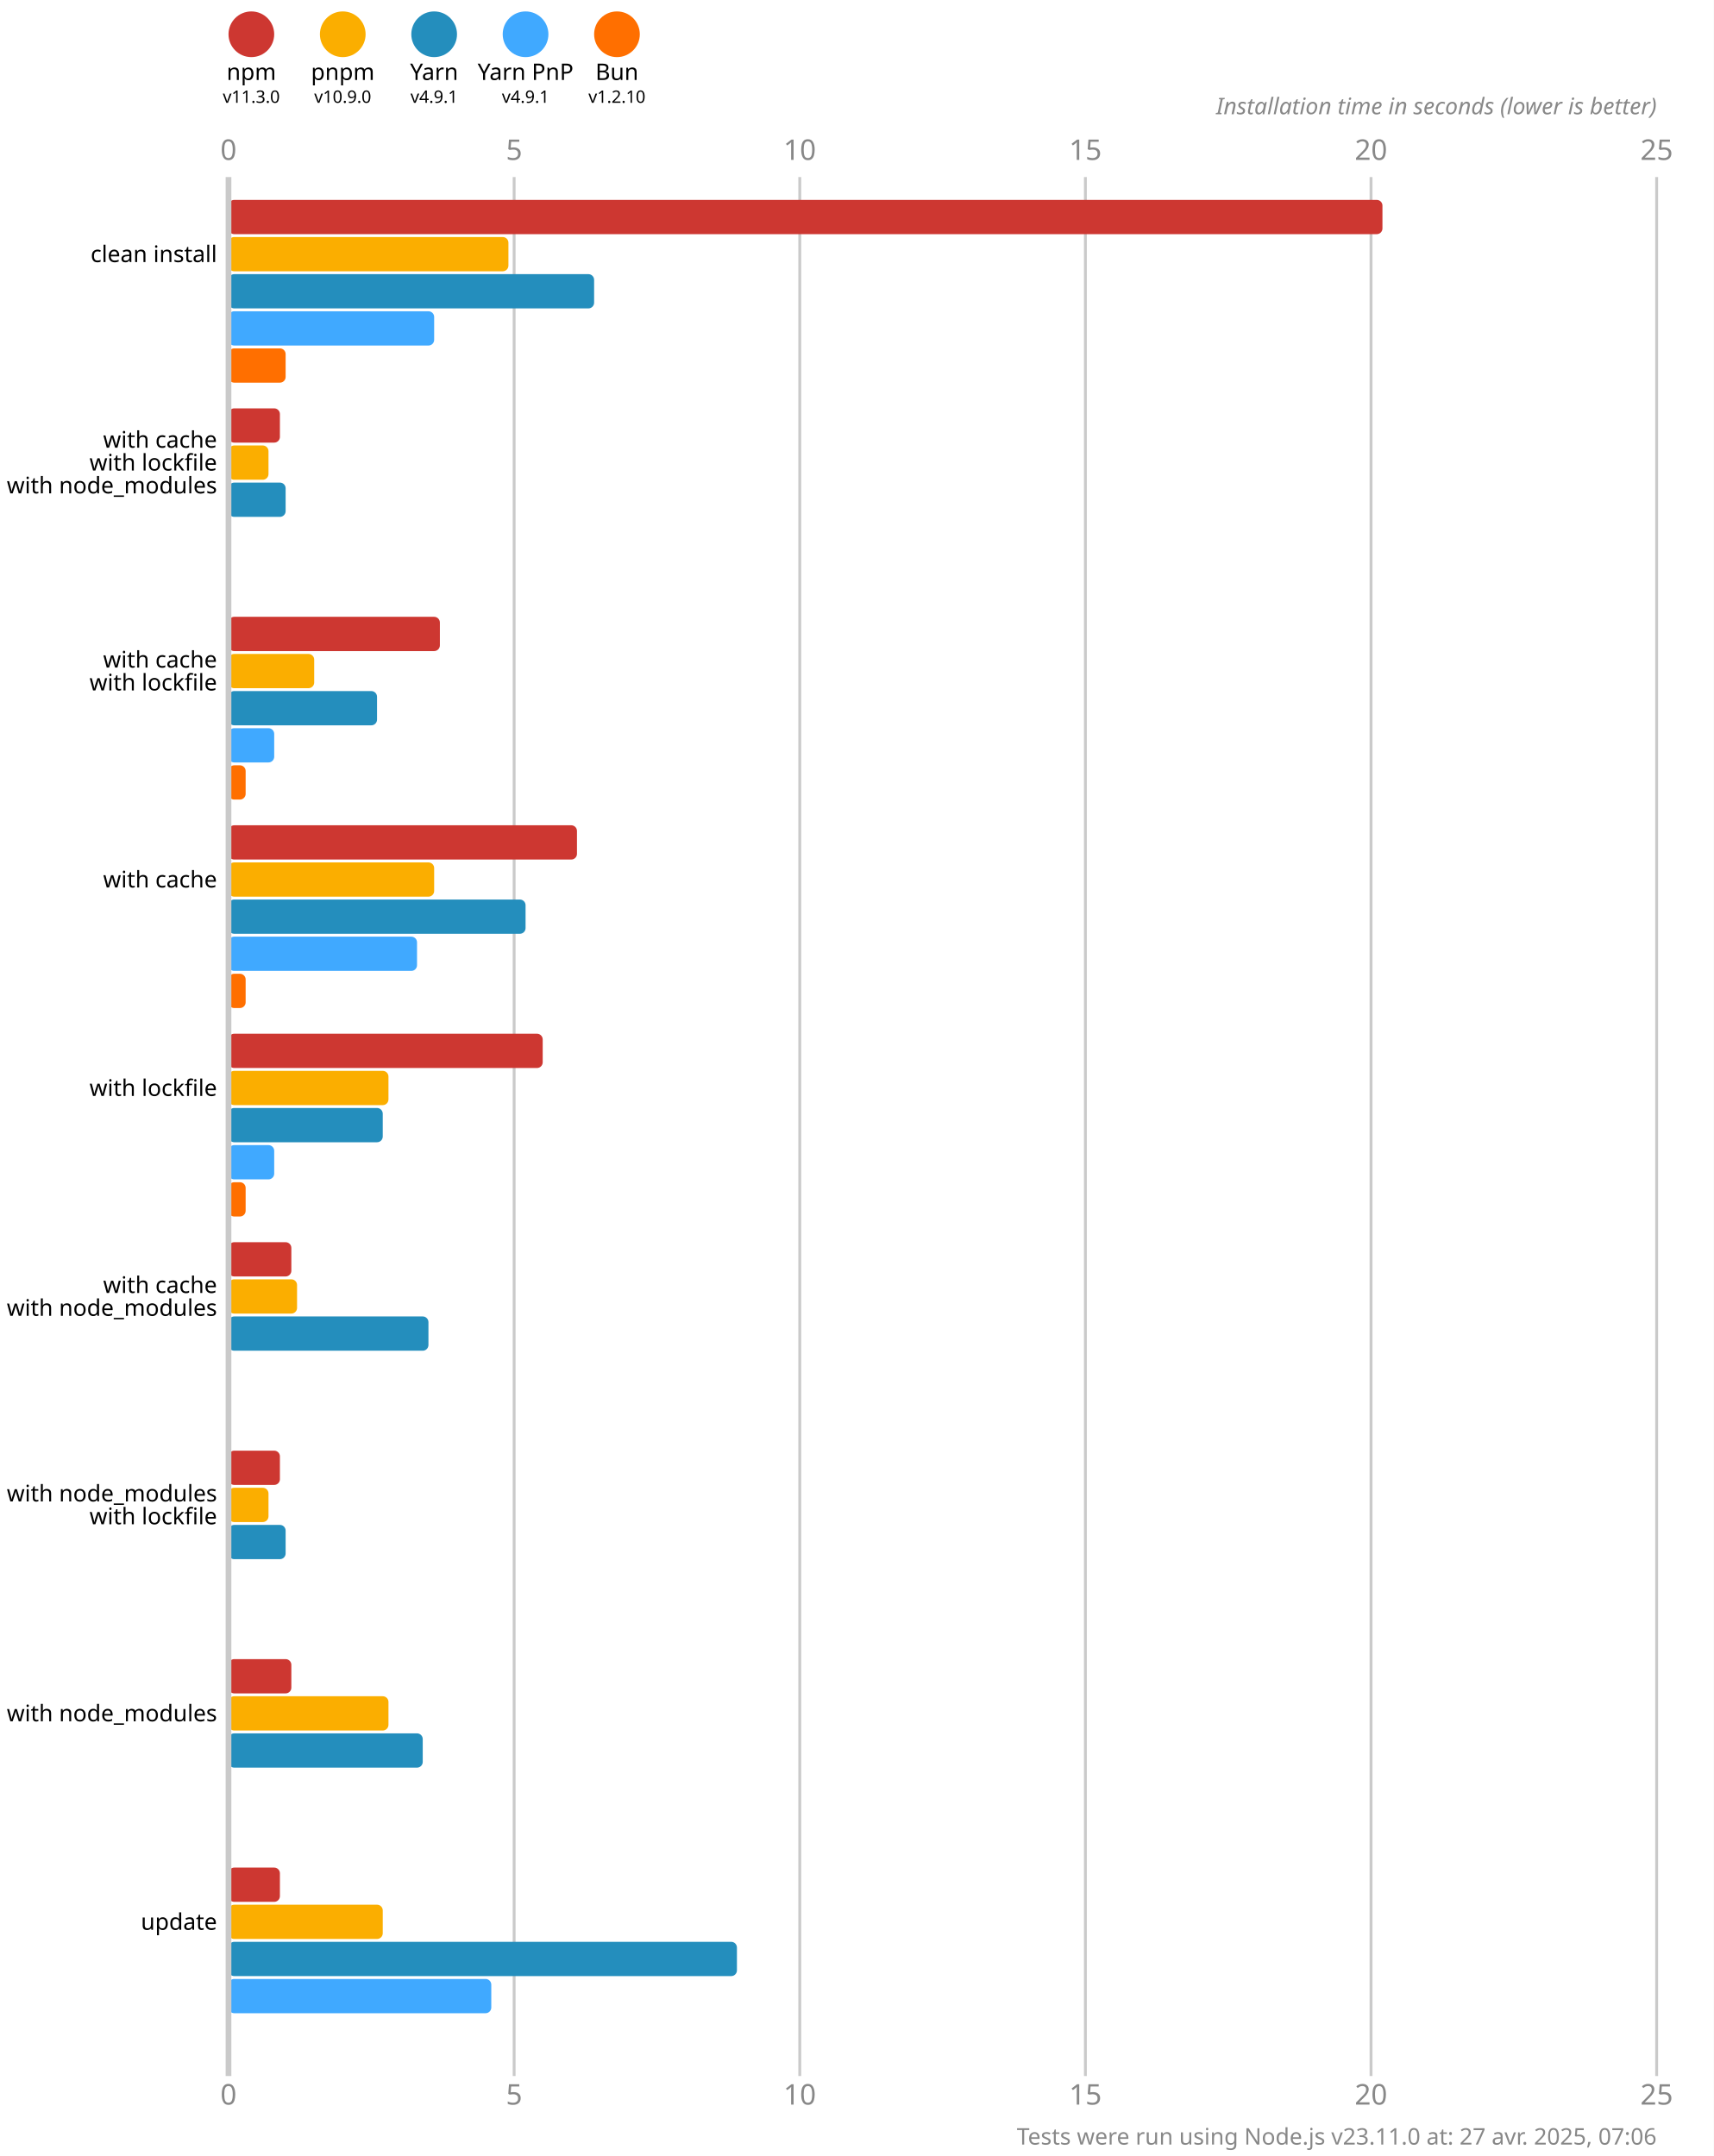
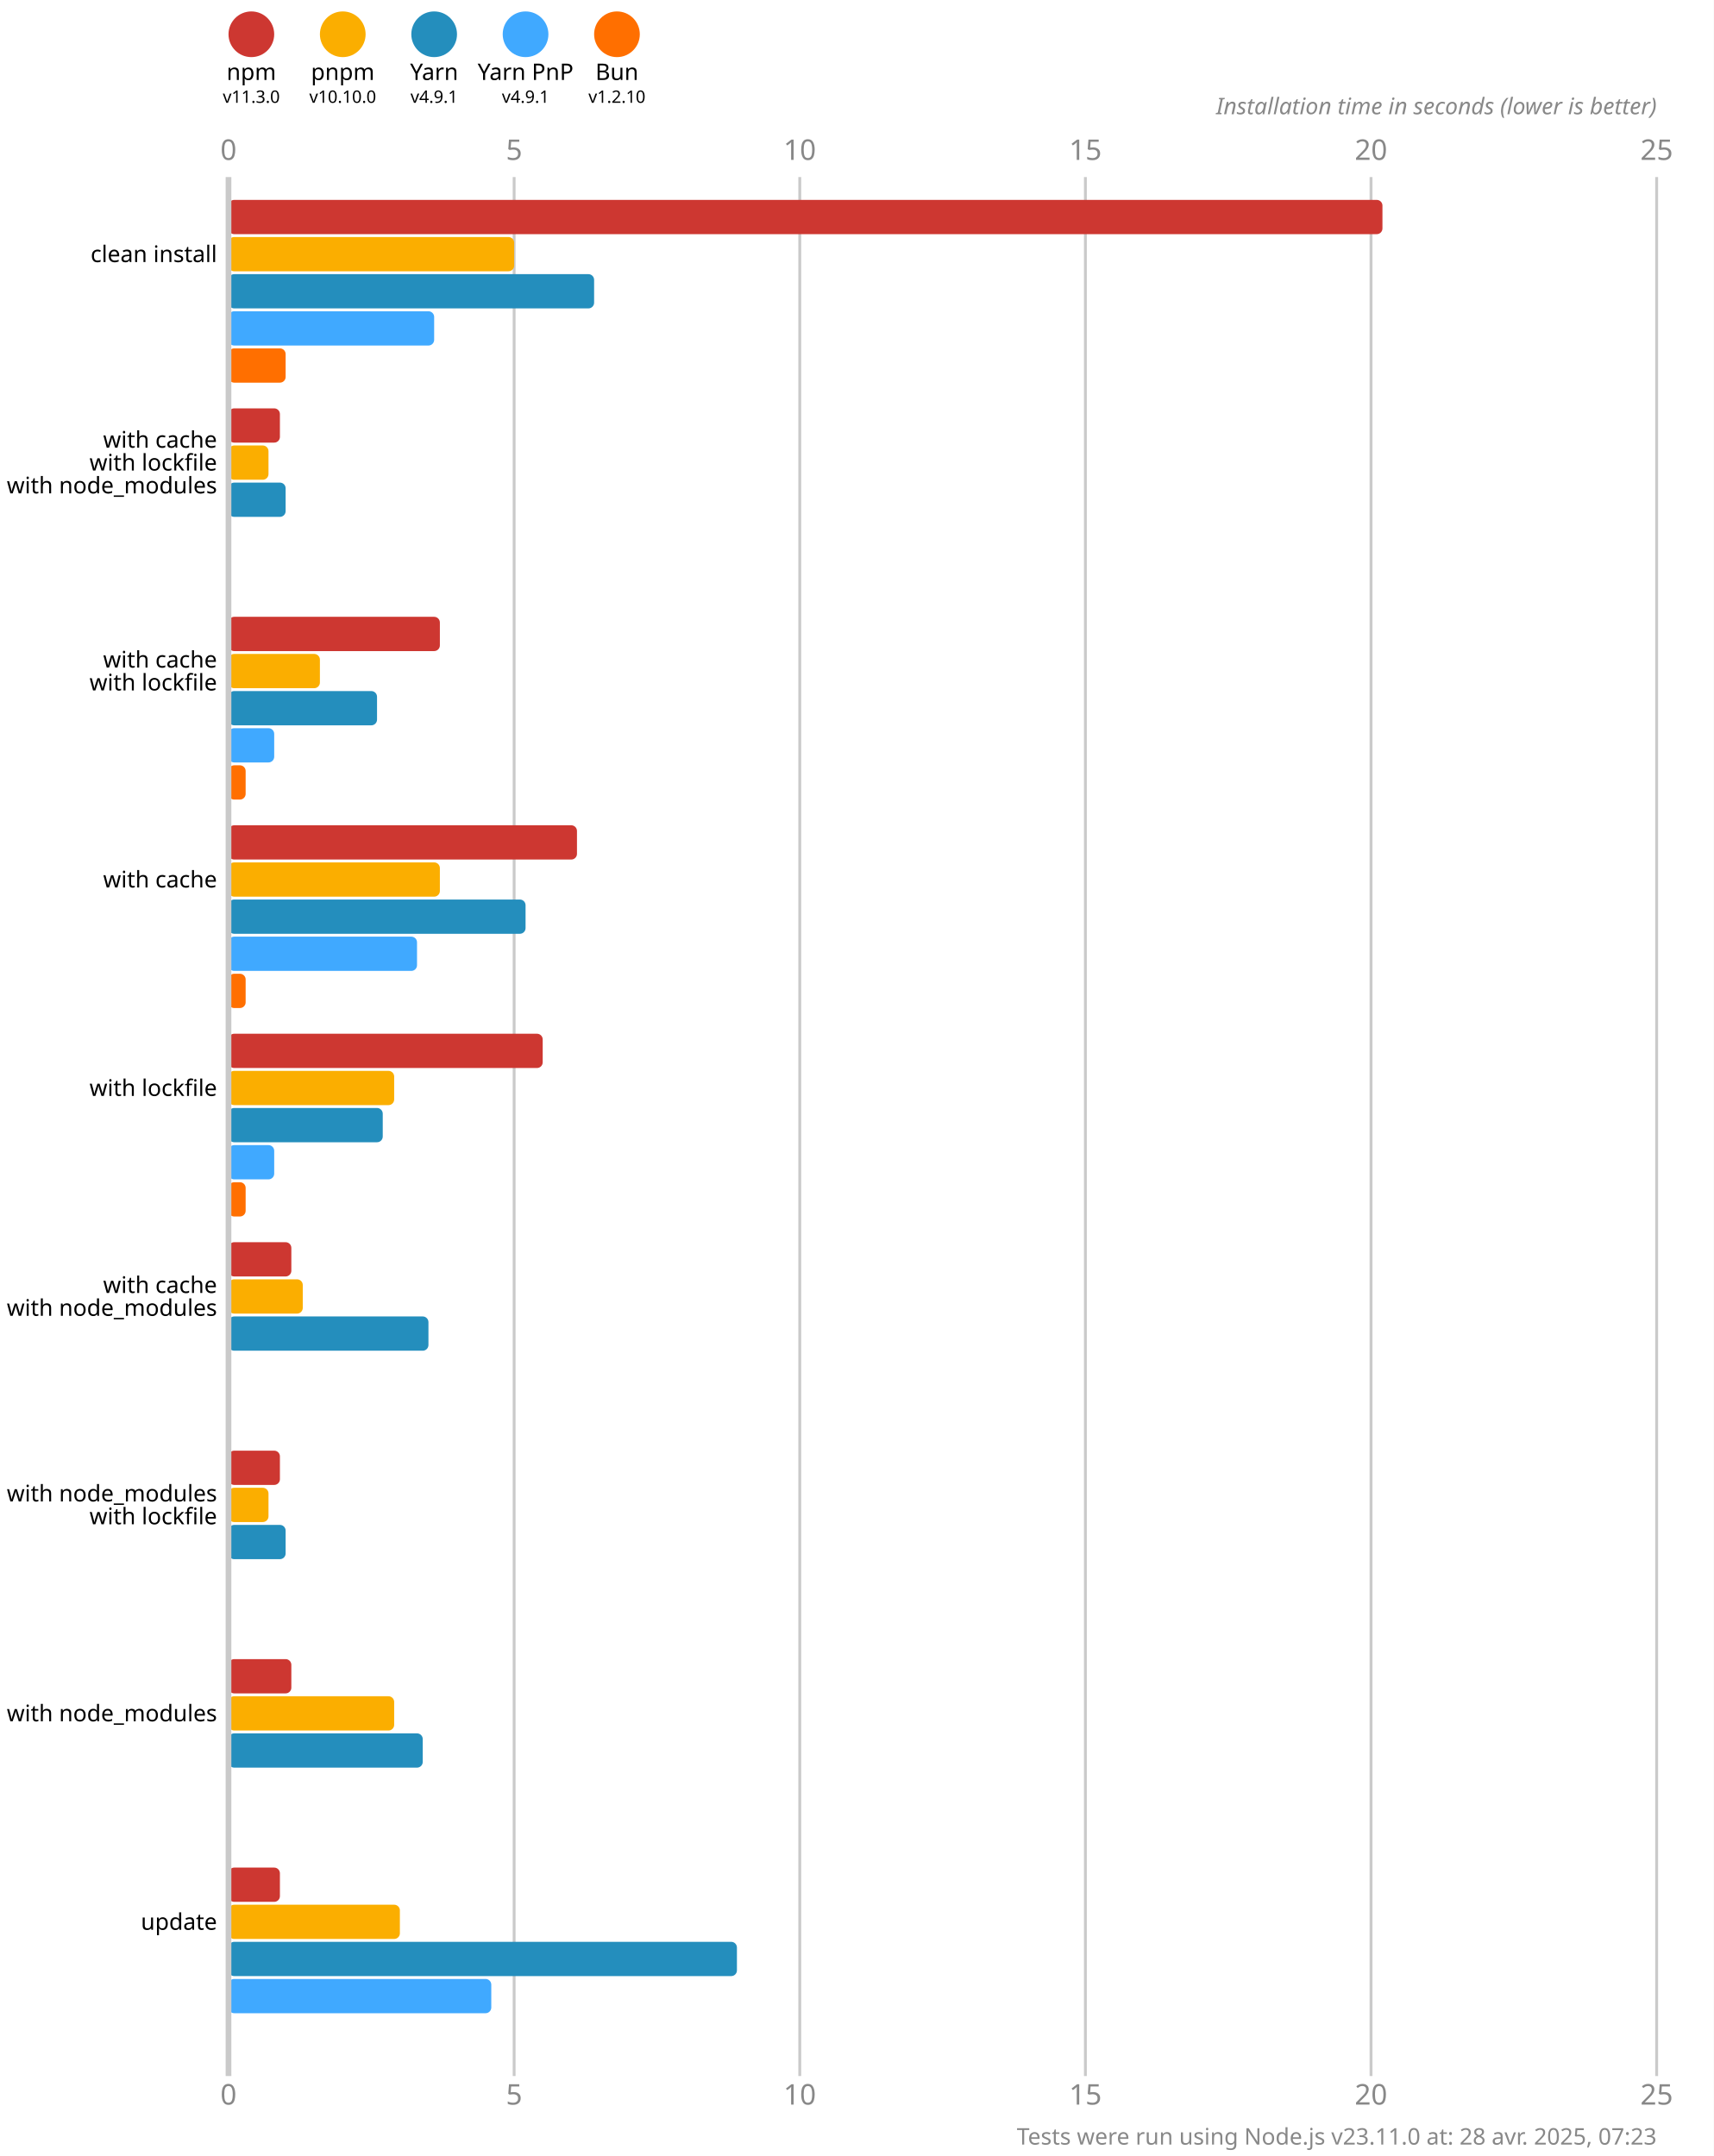
<svg xmlns="http://www.w3.org/2000/svg" version="1.1" viewBox="0 0 300 377.5">
  <style>
    .font { font-family: sans-serif; }
    .s3 { font-size: 3px; }
    .s4 { font-size: 4px; }
    .s5 { font-size: 5px; }
    .line { stroke: #cacaca; }
    .width { stroke-width: 0.5; }
    .text { fill: #888; }
  </style>
  <rect x="0" y="0" width="300" height="377.5" fill="#fff" />
  <circle cx="44" cy="6" r="4" fill="#cd3731" />
  <text x="44" y="14" class="font s4" text-anchor="middle">npm</text>
  <text x="44" y="18" class="font s3" text-anchor="middle">v11.3.0</text>
  <circle cx="60" cy="6" r="4" fill="#fbae00" />
  <text x="60" y="14" class="font s4" text-anchor="middle">pnpm</text>
-   <text x="60" y="18" class="font s3" text-anchor="middle">v10.9.0</text>
+   <text x="60" y="18" class="font s3" text-anchor="middle">v10.10.0</text>
  <circle cx="76" cy="6" r="4" fill="#248ebd" />
  <text x="76" y="14" class="font s4" text-anchor="middle">Yarn</text>
  <text x="76" y="18" class="font s3" text-anchor="middle">v4.9.1</text>
  <circle cx="92" cy="6" r="4" fill="#40a9ff" />
  <text x="92" y="14" class="font s4" text-anchor="middle">Yarn PnP</text>
  <text x="92" y="18" class="font s3" text-anchor="middle">v4.9.1</text>
  <circle cx="108" cy="6" r="4" fill="#ff6f00" />
  <text x="108" y="14" class="font s4" text-anchor="middle">Bun</text>
  <text x="108" y="18" class="font s3" text-anchor="middle">v1.2.10</text>
  <text x="40" y="28" class="font s5 text" text-anchor="middle">0</text>
  <text x="40" y="368.5" class="font s5 text" text-anchor="middle">0</text>
  <line x1="90" y1="31" x2="90" y2="363.5" class="line width" />
  <text x="90" y="28" class="font s5 text" text-anchor="middle">5</text>
  <text x="90" y="368.5" class="font s5 text" text-anchor="middle">5</text>
  <line x1="140" y1="31" x2="140" y2="363.5" class="line width" />
  <text x="140" y="28" class="font s5 text" text-anchor="middle">10</text>
  <text x="140" y="368.5" class="font s5 text" text-anchor="middle">10</text>
  <line x1="190" y1="31" x2="190" y2="363.5" class="line width" />
  <text x="190" y="28" class="font s5 text" text-anchor="middle">15</text>
  <text x="190" y="368.5" class="font s5 text" text-anchor="middle">15</text>
  <line x1="240" y1="31" x2="240" y2="363.5" class="line width" />
  <text x="240" y="28" class="font s5 text" text-anchor="middle">20</text>
  <text x="240" y="368.5" class="font s5 text" text-anchor="middle">20</text>
  <line x1="290" y1="31" x2="290" y2="363.5" class="line width" />
  <text x="290" y="28" class="font s5 text" text-anchor="middle">25</text>
  <text x="290" y="368.5" class="font s5 text" text-anchor="middle">25</text>
  <text x="290" y="20" class="font s4 text" font-style="italic" text-anchor="end">Installation time in seconds (lower is better)</text>
  <rect x="40" y="35" width="202" height="6" fill="#cd3731" rx="1" ry="1" />
-   <rect x="40" y="41.5" width="49" height="6" fill="#fbae00" rx="1" ry="1" />
+   <rect x="40" y="41.5" width="50" height="6" fill="#fbae00" rx="1" ry="1" />
  <rect x="40" y="48" width="64" height="6" fill="#248ebd" rx="1" ry="1" />
  <rect x="40" y="54.5" width="36" height="6" fill="#40a9ff" rx="1" ry="1" />
  <rect x="40" y="61" width="10" height="6" fill="#ff6f00" rx="1" ry="1" />
  <rect x="40" y="71.5" width="9" height="6" fill="#cd3731" rx="1" ry="1" />
  <rect x="40" y="78" width="7" height="6" fill="#fbae00" rx="1" ry="1" />
  <rect x="40" y="84.5" width="10" height="6" fill="#248ebd" rx="1" ry="1" />
  <rect x="40" y="91" width="0" height="6" fill="#40a9ff" rx="1" ry="1" />
  <rect x="40" y="97.5" width="0" height="6" fill="#ff6f00" rx="1" ry="1" />
  <rect x="40" y="108" width="37" height="6" fill="#cd3731" rx="1" ry="1" />
-   <rect x="40" y="114.5" width="15" height="6" fill="#fbae00" rx="1" ry="1" />
+   <rect x="40" y="114.5" width="16" height="6" fill="#fbae00" rx="1" ry="1" />
  <rect x="40" y="121" width="26" height="6" fill="#248ebd" rx="1" ry="1" />
  <rect x="40" y="127.5" width="8" height="6" fill="#40a9ff" rx="1" ry="1" />
  <rect x="40" y="134" width="3" height="6" fill="#ff6f00" rx="1" ry="1" />
  <rect x="40" y="144.5" width="61" height="6" fill="#cd3731" rx="1" ry="1" />
-   <rect x="40" y="151" width="36" height="6" fill="#fbae00" rx="1" ry="1" />
+   <rect x="40" y="151" width="37" height="6" fill="#fbae00" rx="1" ry="1" />
  <rect x="40" y="157.5" width="52" height="6" fill="#248ebd" rx="1" ry="1" />
  <rect x="40" y="164" width="33" height="6" fill="#40a9ff" rx="1" ry="1" />
  <rect x="40" y="170.5" width="3" height="6" fill="#ff6f00" rx="1" ry="1" />
  <rect x="40" y="181" width="55" height="6" fill="#cd3731" rx="1" ry="1" />
-   <rect x="40" y="187.5" width="28" height="6" fill="#fbae00" rx="1" ry="1" />
+   <rect x="40" y="187.5" width="29" height="6" fill="#fbae00" rx="1" ry="1" />
  <rect x="40" y="194" width="27" height="6" fill="#248ebd" rx="1" ry="1" />
  <rect x="40" y="200.5" width="8" height="6" fill="#40a9ff" rx="1" ry="1" />
  <rect x="40" y="207" width="3" height="6" fill="#ff6f00" rx="1" ry="1" />
  <rect x="40" y="217.5" width="11" height="6" fill="#cd3731" rx="1" ry="1" />
-   <rect x="40" y="224" width="12" height="6" fill="#fbae00" rx="1" ry="1" />
+   <rect x="40" y="224" width="13" height="6" fill="#fbae00" rx="1" ry="1" />
  <rect x="40" y="230.5" width="35" height="6" fill="#248ebd" rx="1" ry="1" />
  <rect x="40" y="237" width="0" height="6" fill="#40a9ff" rx="1" ry="1" />
  <rect x="40" y="243.5" width="0" height="6" fill="#ff6f00" rx="1" ry="1" />
  <rect x="40" y="254" width="9" height="6" fill="#cd3731" rx="1" ry="1" />
  <rect x="40" y="260.5" width="7" height="6" fill="#fbae00" rx="1" ry="1" />
  <rect x="40" y="267" width="10" height="6" fill="#248ebd" rx="1" ry="1" />
  <rect x="40" y="273.5" width="0" height="6" fill="#40a9ff" rx="1" ry="1" />
  <rect x="40" y="280" width="0" height="6" fill="#ff6f00" rx="1" ry="1" />
  <rect x="40" y="290.5" width="11" height="6" fill="#cd3731" rx="1" ry="1" />
-   <rect x="40" y="297" width="28" height="6" fill="#fbae00" rx="1" ry="1" />
+   <rect x="40" y="297" width="29" height="6" fill="#fbae00" rx="1" ry="1" />
  <rect x="40" y="303.5" width="34" height="6" fill="#248ebd" rx="1" ry="1" />
  <rect x="40" y="310" width="0" height="6" fill="#40a9ff" rx="1" ry="1" />
  <rect x="40" y="316.5" width="0" height="6" fill="#ff6f00" rx="1" ry="1" />
  <rect x="40" y="327" width="9" height="6" fill="#cd3731" rx="1" ry="1" />
-   <rect x="40" y="333.5" width="27" height="6" fill="#fbae00" rx="1" ry="1" />
+   <rect x="40" y="333.5" width="30" height="6" fill="#fbae00" rx="1" ry="1" />
  <rect x="40" y="340" width="89" height="6" fill="#248ebd" rx="1" ry="1" />
  <rect x="40" y="346.5" width="46" height="6" fill="#40a9ff" rx="1" ry="1" />
  <rect x="40" y="353" width="0" height="6" fill="#ff6f00" rx="1" ry="1" />
  <line x1="40" y1="31" x2="40" y2="363.5" class="line" />
  <text x="38" y="44.5" class="font s4" dominant-baseline="middle" text-anchor="end">clean install</text>
  <text x="38" y="77" class="font s4" dominant-baseline="middle" text-anchor="end">with cache</text>
  <text x="38" y="81" class="font s4" dominant-baseline="middle" text-anchor="end">with lockfile</text>
  <text x="38" y="85" class="font s4" dominant-baseline="middle" text-anchor="end">with node_modules</text>
  <text x="38" y="115.5" class="font s4" dominant-baseline="middle" text-anchor="end">with cache</text>
  <text x="38" y="119.5" class="font s4" dominant-baseline="middle" text-anchor="end">with lockfile</text>
  <text x="38" y="154" class="font s4" dominant-baseline="middle" text-anchor="end">with cache</text>
  <text x="38" y="190.5" class="font s4" dominant-baseline="middle" text-anchor="end">with lockfile</text>
  <text x="38" y="225" class="font s4" dominant-baseline="middle" text-anchor="end">with cache</text>
  <text x="38" y="229" class="font s4" dominant-baseline="middle" text-anchor="end">with node_modules</text>
  <text x="38" y="261.5" class="font s4" dominant-baseline="middle" text-anchor="end">with node_modules</text>
  <text x="38" y="265.5" class="font s4" dominant-baseline="middle" text-anchor="end">with lockfile</text>
  <text x="38" y="300" class="font s4" dominant-baseline="middle" text-anchor="end">with node_modules</text>
  <text x="38" y="336.5" class="font s4" dominant-baseline="middle" text-anchor="end">update</text>
-   <text x="290" y="375.5" class="font s4 text" text-anchor="end">Tests were run using Node.js v23.11.0 at: 27 avr. 2025, 07:06</text>
+   <text x="290" y="375.5" class="font s4 text" text-anchor="end">Tests were run using Node.js v23.11.0 at: 28 avr. 2025, 07:23</text>
</svg>
